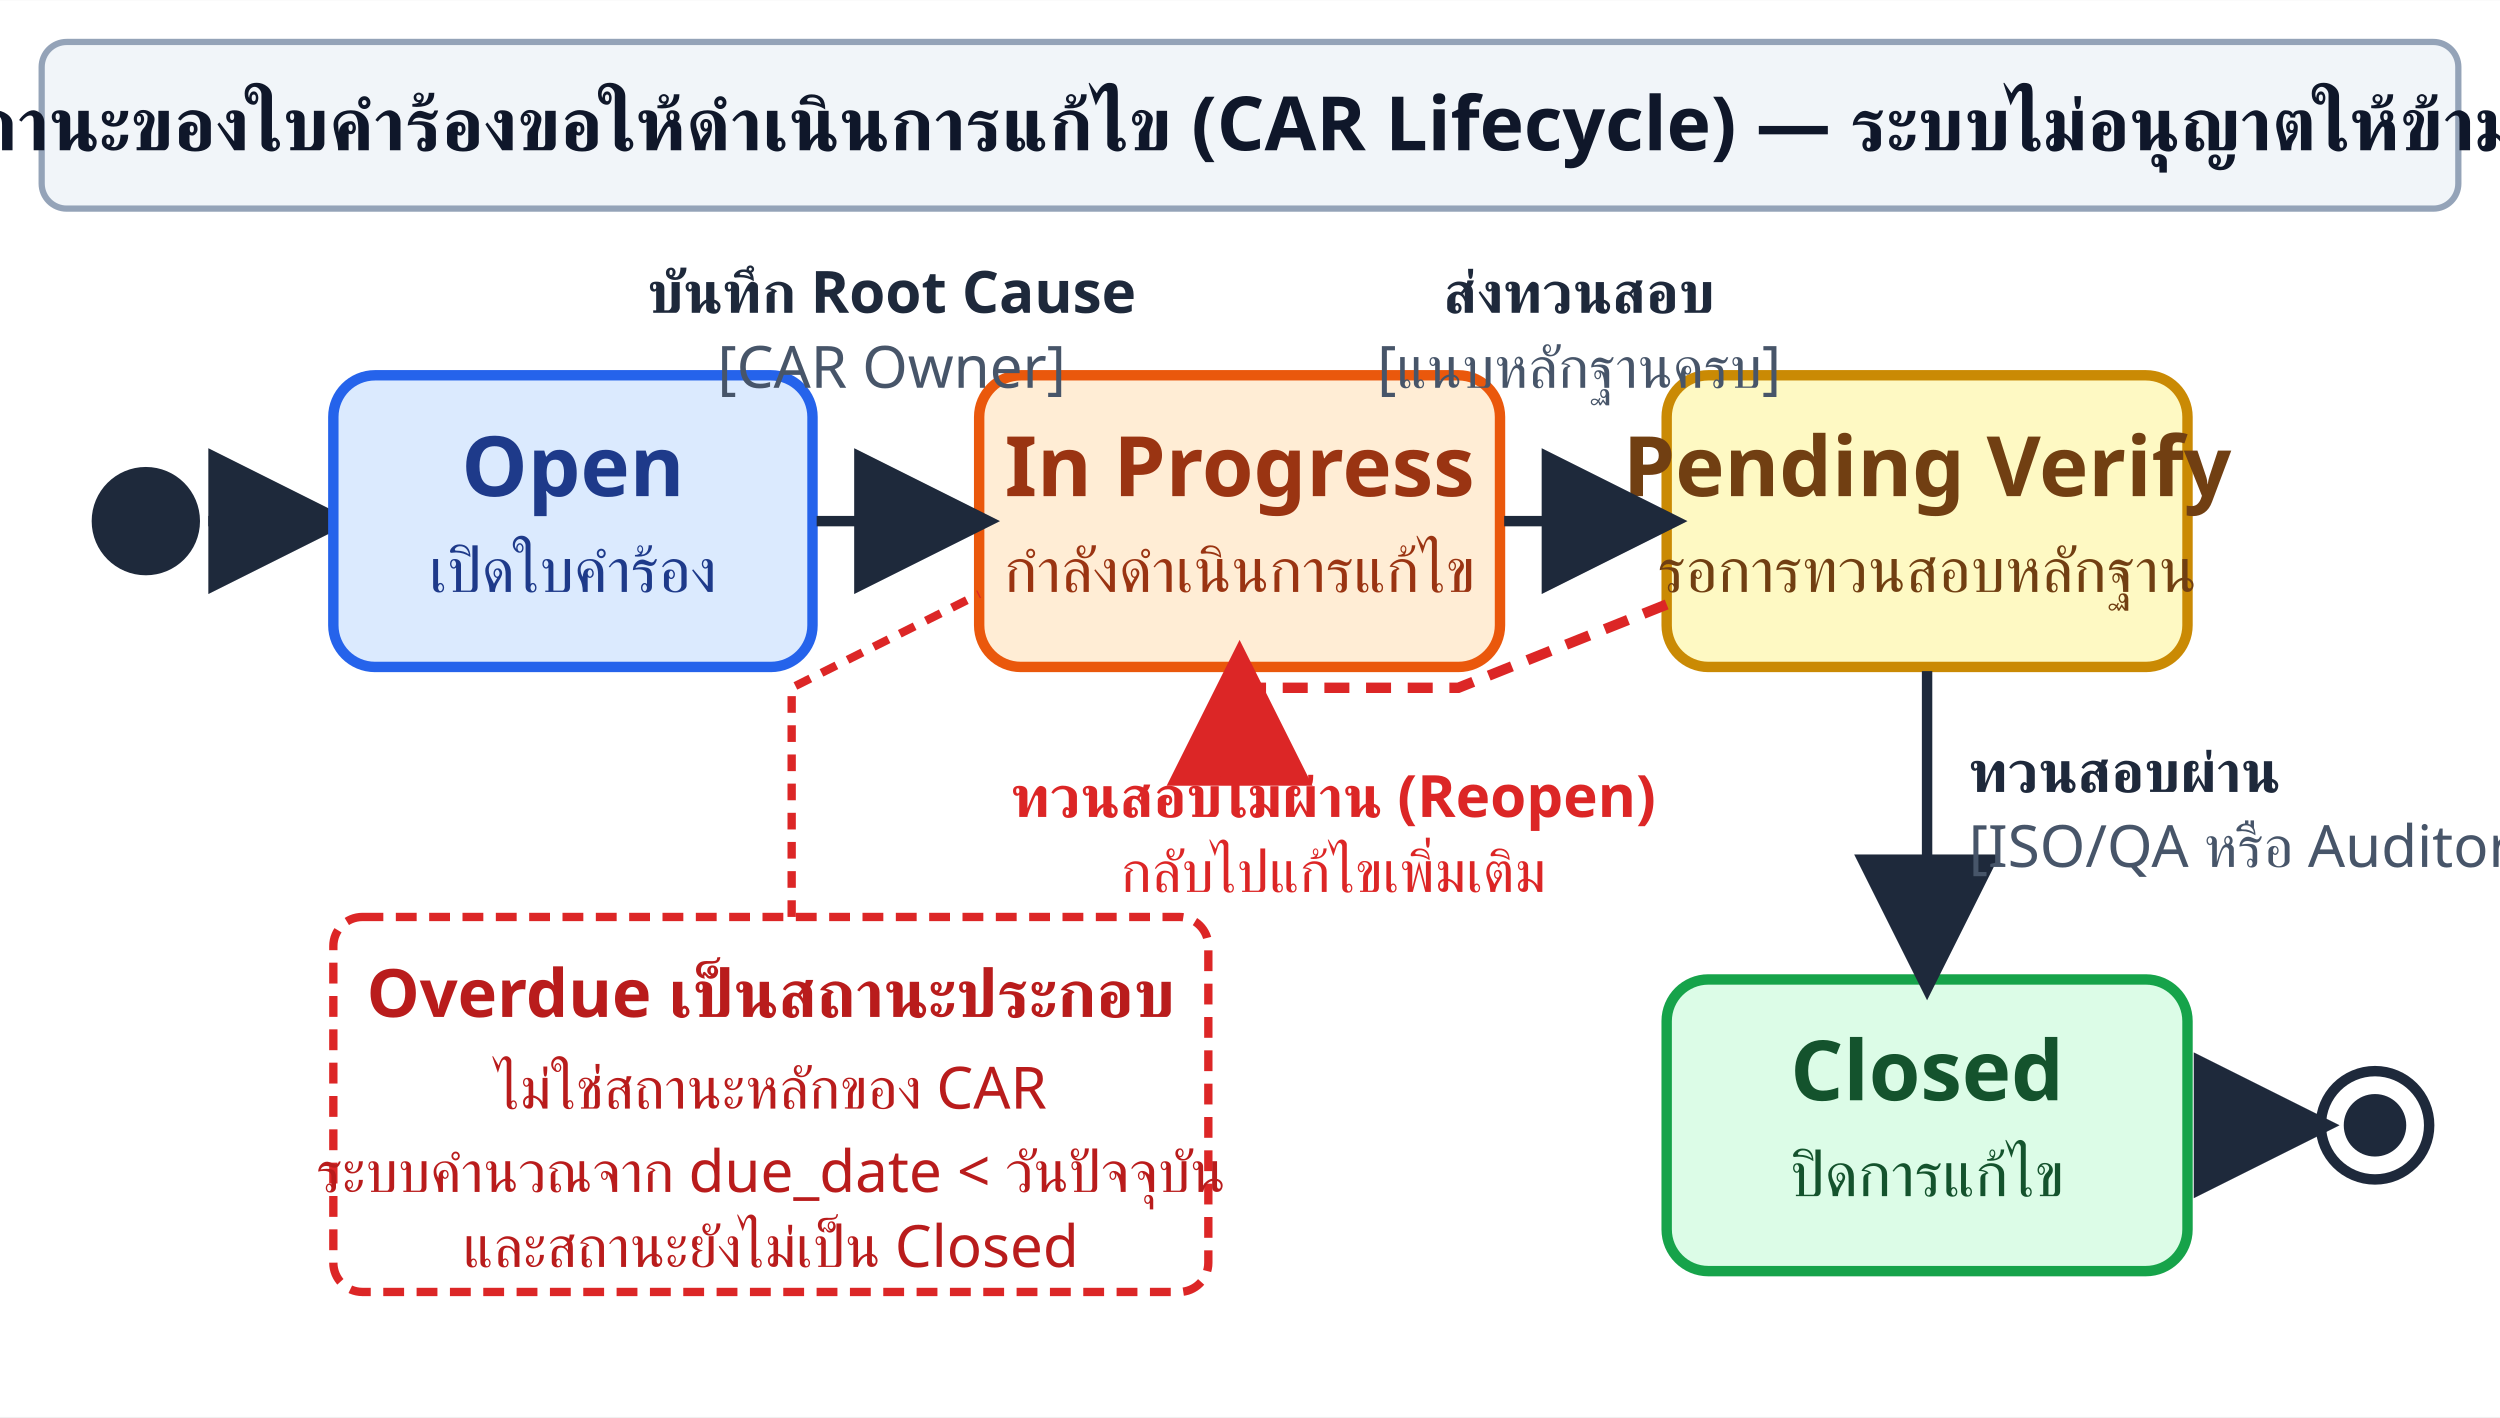
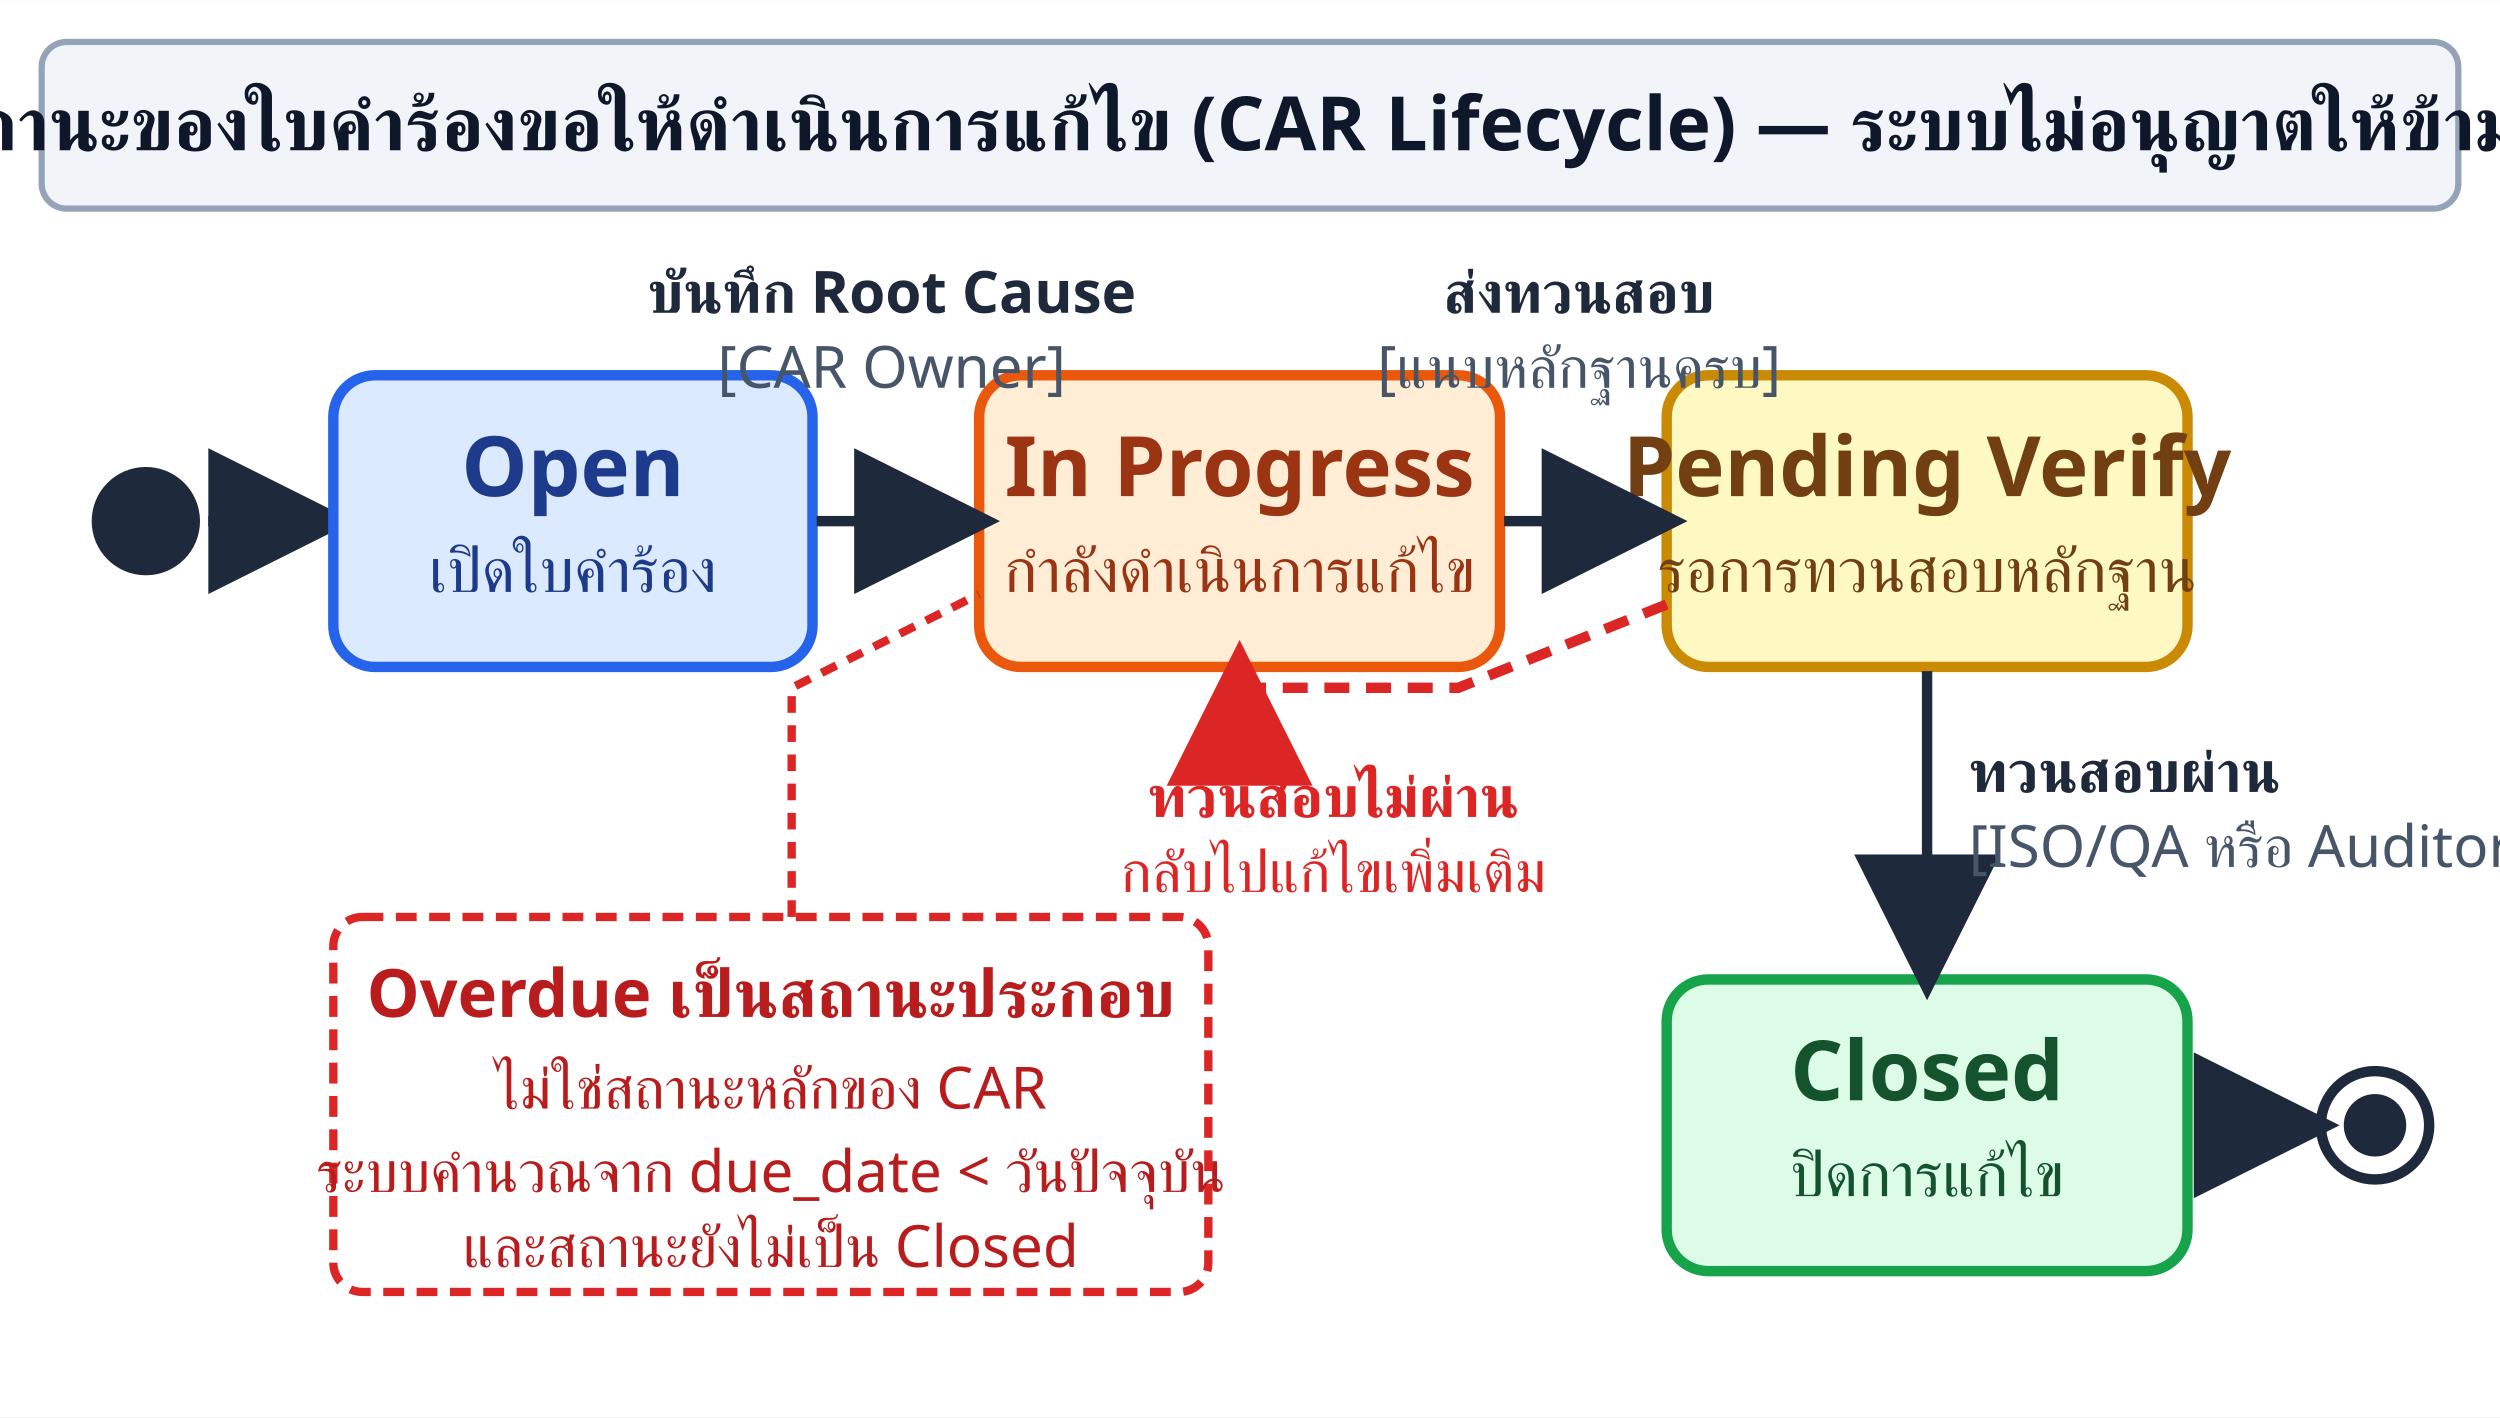
<svg xmlns="http://www.w3.org/2000/svg" viewBox="0 0 1200 680" width="145mm" height="82.2mm">
  <rect x="0" y="0" width="1200" height="680" fill="#ffffff" />
  <defs>
    <marker id="a5" markerWidth="14" markerHeight="14" refX="11" refY="7" orient="auto">
      <path d="M0,0 L14,7 L0,14 z" fill="#1e293b" />
    </marker>
    <marker id="a5r" markerWidth="14" markerHeight="14" refX="11" refY="7" orient="auto">
      <path d="M0,0 L14,7 L0,14 z" fill="#dc2626" />
    </marker>
  </defs>
  <circle cx="70" cy="250" r="26" fill="#1e293b" />
  <path d="M 100 250 L 155 250" stroke="#1e293b" stroke-width="5" marker-end="url(#a5)" />
  <rect x="160" y="180" width="230" height="140" rx="20" fill="#dbeafe" stroke="#2563eb" stroke-width="5" />
  <text x="275" y="238" text-anchor="middle" font-family="TH Sarabun New,Sarabun,Tahoma,sans-serif" font-size="40" font-weight="700" fill="#1e3a8a">Open</text>
  <text x="275" y="284" text-anchor="middle" font-family="TH Sarabun New,Sarabun,Tahoma,sans-serif" font-size="30" fill="#1e3a8a">เปิดใบคำร้อง</text>
  <rect x="470" y="180" width="250" height="140" rx="20" fill="#ffedd5" stroke="#ea580c" stroke-width="5" />
  <text x="595" y="238" text-anchor="middle" font-family="TH Sarabun New,Sarabun,Tahoma,sans-serif" font-size="40" font-weight="700" fill="#9a3412">In Progress</text>
  <text x="595" y="284" text-anchor="middle" font-family="TH Sarabun New,Sarabun,Tahoma,sans-serif" font-size="30" fill="#9a3412">กำลังดำเนินการแก้ไข</text>
  <rect x="800" y="180" width="250" height="140" rx="20" fill="#fef9c3" stroke="#ca8a04" stroke-width="5" />
  <text x="925" y="238" text-anchor="middle" font-family="TH Sarabun New,Sarabun,Tahoma,sans-serif" font-size="40" font-weight="700" fill="#713f12">Pending Verify</text>
  <text x="925" y="284" text-anchor="middle" font-family="TH Sarabun New,Sarabun,Tahoma,sans-serif" font-size="30" fill="#713f12">รอการทวนสอบหลักฐาน</text>
  <rect x="800" y="470" width="250" height="140" rx="20" fill="#dcfce7" stroke="#16a34a" stroke-width="5" />
  <text x="925" y="528" text-anchor="middle" font-family="TH Sarabun New,Sarabun,Tahoma,sans-serif" font-size="40" font-weight="700" fill="#14532d">Closed</text>
  <text x="925" y="574" text-anchor="middle" font-family="TH Sarabun New,Sarabun,Tahoma,sans-serif" font-size="30" fill="#14532d">ปิดการแก้ไข</text>
  <circle cx="1140" cy="540" r="26" fill="none" stroke="#1e293b" stroke-width="5" />
  <circle cx="1140" cy="540" r="15" fill="#1e293b" />
  <path d="M 1055 540 L 1108 540" stroke="#1e293b" stroke-width="5" marker-end="url(#a5)" />
  <path d="M 392 250 L 465 250" stroke="#1e293b" stroke-width="5" marker-end="url(#a5)" />
  <text x="428" y="150" text-anchor="middle" font-family="TH Sarabun New,Sarabun,Tahoma,sans-serif" font-size="28" font-weight="700" fill="#1e293b">บันทึก Root Cause</text>
  <text x="428" y="186" text-anchor="middle" font-family="TH Sarabun New,Sarabun,Tahoma,sans-serif" font-size="28" fill="#475569">[CAR Owner]</text>
  <path d="M 722 250 L 795 250" stroke="#1e293b" stroke-width="5" marker-end="url(#a5)" />
  <text x="758" y="150" text-anchor="middle" font-family="TH Sarabun New,Sarabun,Tahoma,sans-serif" font-size="28" font-weight="700" fill="#1e293b">ส่งทวนสอบ</text>
  <text x="758" y="186" text-anchor="middle" font-family="TH Sarabun New,Sarabun,Tahoma,sans-serif" font-size="28" fill="#475569">[แนบหลักฐานครบ]</text>
  <path d="M 925 322 L 925 465" stroke="#1e293b" stroke-width="5" marker-end="url(#a5)" />
  <text x="945" y="380" font-family="TH Sarabun New,Sarabun,Tahoma,sans-serif" font-size="28" font-weight="700" fill="#1e293b">ทวนสอบผ่าน</text>
  <text x="945" y="416" font-family="TH Sarabun New,Sarabun,Tahoma,sans-serif" font-size="28" fill="#475569">[ISO/QA หรือ Auditor]</text>
  <path d="M 800 290 L 700 330 L 595 330 L 595 322" fill="none" stroke="#dc2626" stroke-width="5" stroke-dasharray="12 8" marker-end="url(#a5r)" />
-   <text x="640" y="392" text-anchor="middle" font-family="TH Sarabun New,Sarabun,Tahoma,sans-serif" font-size="28" font-weight="700" fill="#dc2626">ทวนสอบไม่ผ่าน (Reopen)</text>
+   <text x="640" y="392" text-anchor="middle" font-family="TH Sarabun New,Sarabun,Tahoma,sans-serif" font-size="28" font-weight="700" fill="#dc2626">ทวนสอบไม่ผ่าน</text>
  <text x="640" y="428" text-anchor="middle" font-family="TH Sarabun New,Sarabun,Tahoma,sans-serif" font-size="28" fill="#dc2626">กลับไปแก้ไขเพิ่มเติม</text>
  <rect x="160" y="440" width="420" height="180" rx="14" fill="#ffffff" stroke="#dc2626" stroke-width="4" stroke-dasharray="10 6" />
  <text x="370" y="488" text-anchor="middle" font-family="TH Sarabun New,Sarabun,Tahoma,sans-serif" font-size="32" font-weight="700" fill="#b91c1c">Overdue เป็นสถานะประกอบ</text>
  <text x="370" y="532" text-anchor="middle" font-family="TH Sarabun New,Sarabun,Tahoma,sans-serif" font-size="28" fill="#b91c1c">ไม่ใช่สถานะหลักของ CAR</text>
  <text x="370" y="572" text-anchor="middle" font-family="TH Sarabun New,Sarabun,Tahoma,sans-serif" font-size="28" fill="#b91c1c">ระบบคำนวณจาก due_date &lt; วันปัจจุบัน</text>
  <text x="370" y="608" text-anchor="middle" font-family="TH Sarabun New,Sarabun,Tahoma,sans-serif" font-size="28" fill="#b91c1c">และสถานะยังไม่เป็น Closed</text>
  <path d="M 380 440 L 380 330 L 470 285" fill="none" stroke="#dc2626" stroke-width="4" stroke-dasharray="8 6" />
  <rect x="20" y="20" width="1160" height="80" rx="12" fill="#f1f5f9" stroke="#94a3b8" stroke-width="3" />
  <text x="600" y="72" text-anchor="middle" font-family="TH Sarabun New,Sarabun,Tahoma,sans-serif" font-size="36" font-weight="700" fill="#0f172a">วงจรสถานะของใบคำร้องขอให้ดำเนินการแก้ไข (CAR Lifecycle) — ระบบไม่อนุญาตให้ข้ามสถานะ</text>
</svg>
